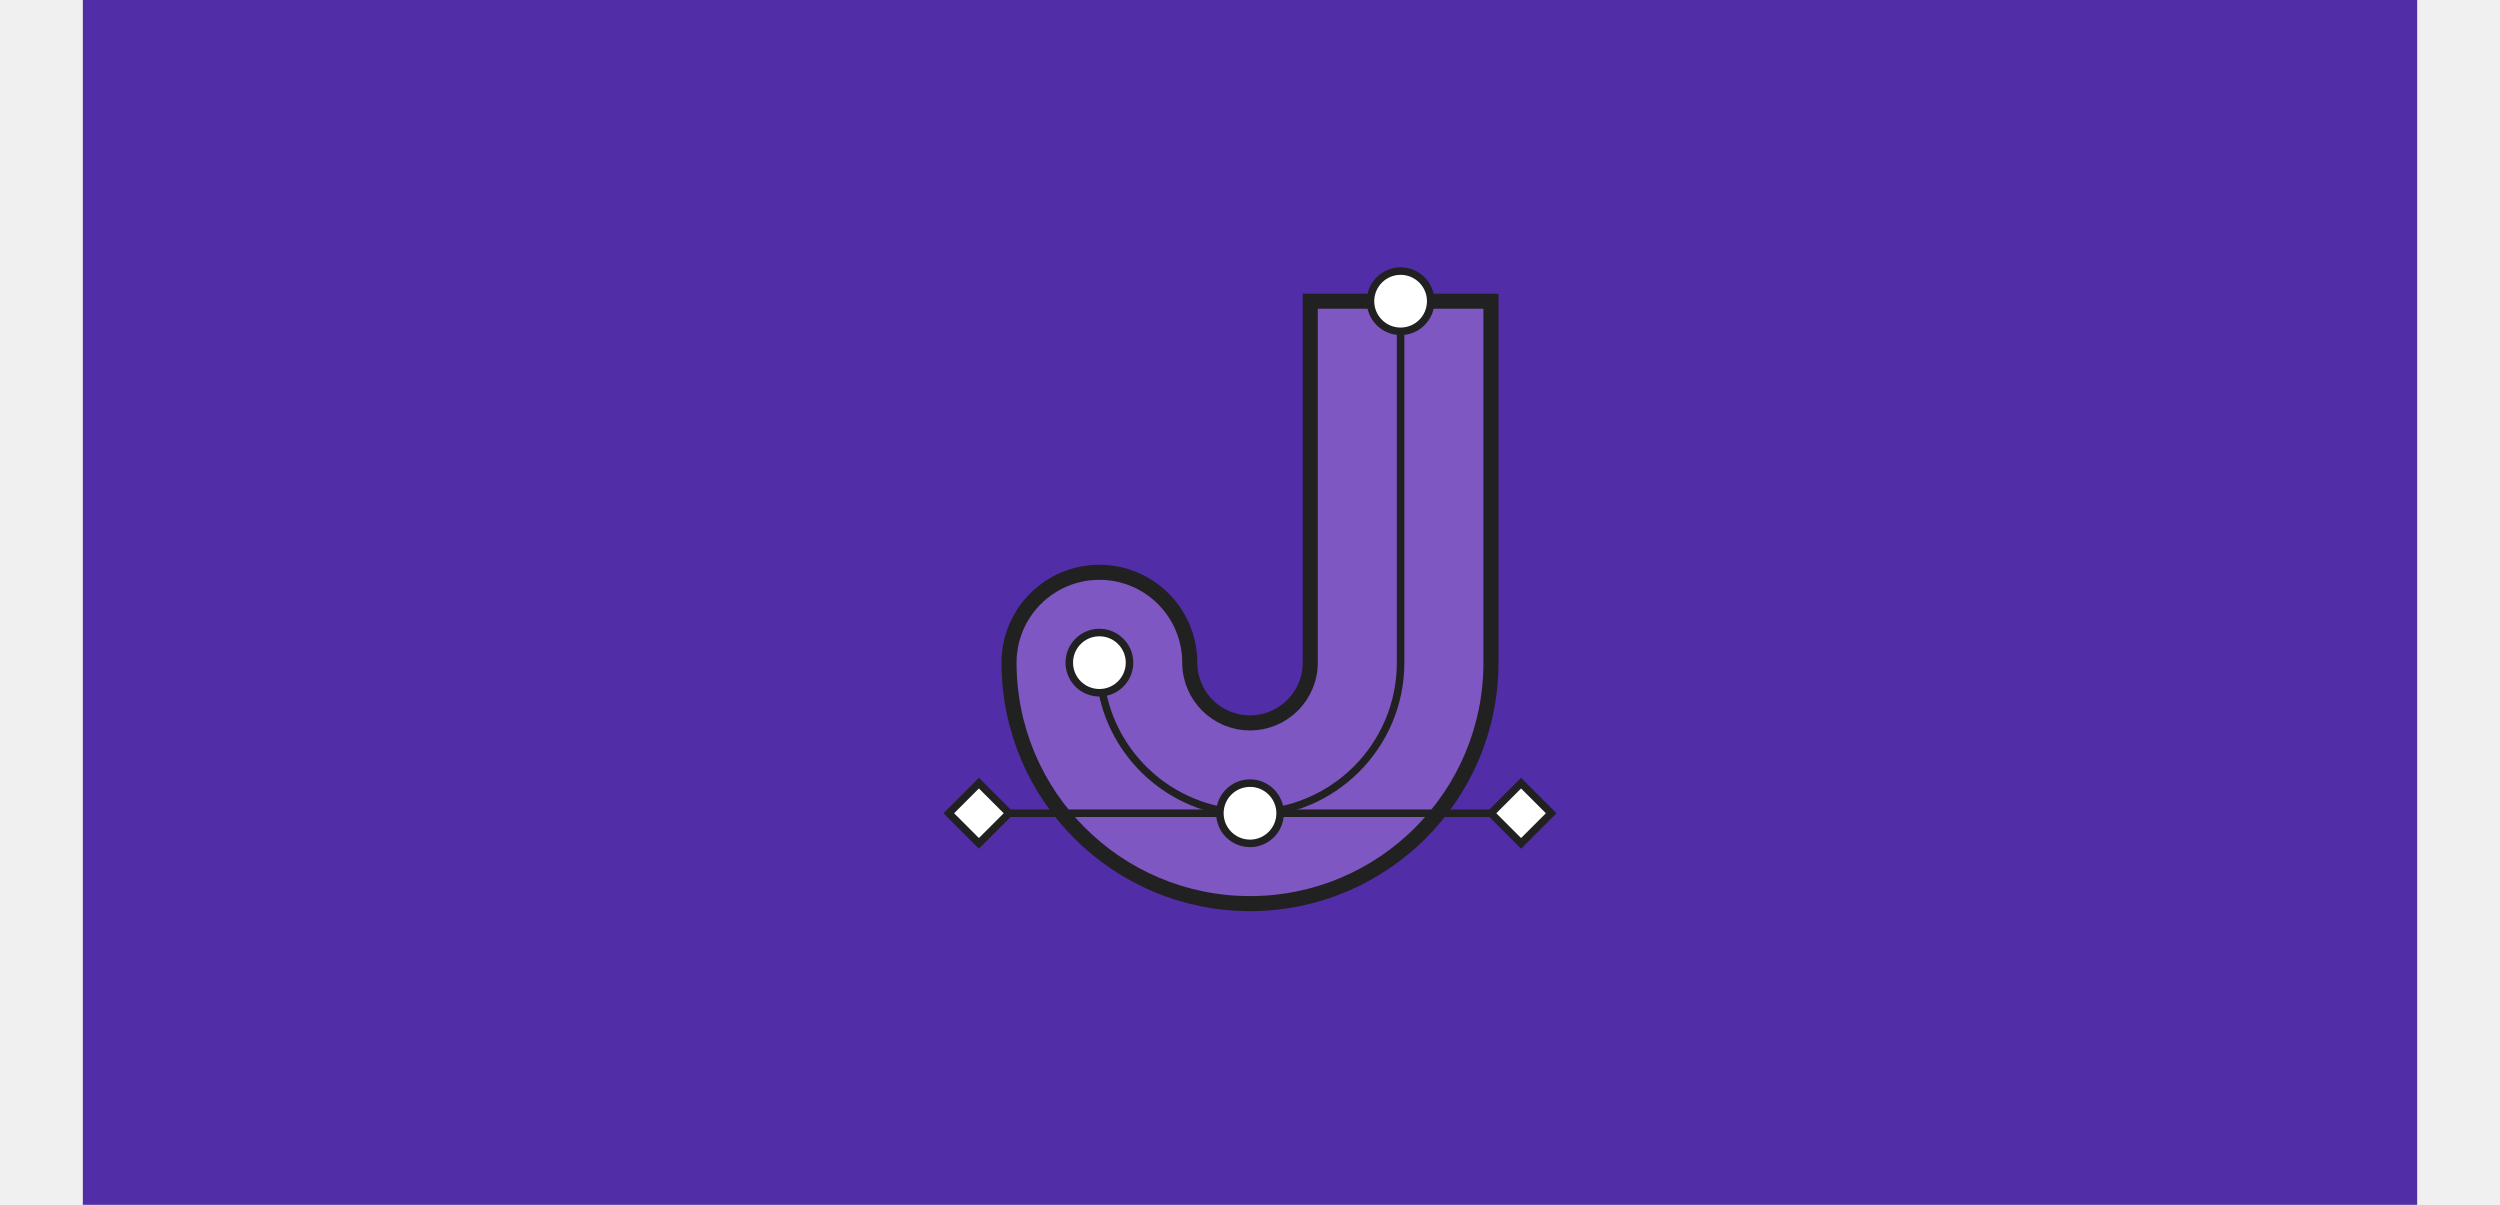
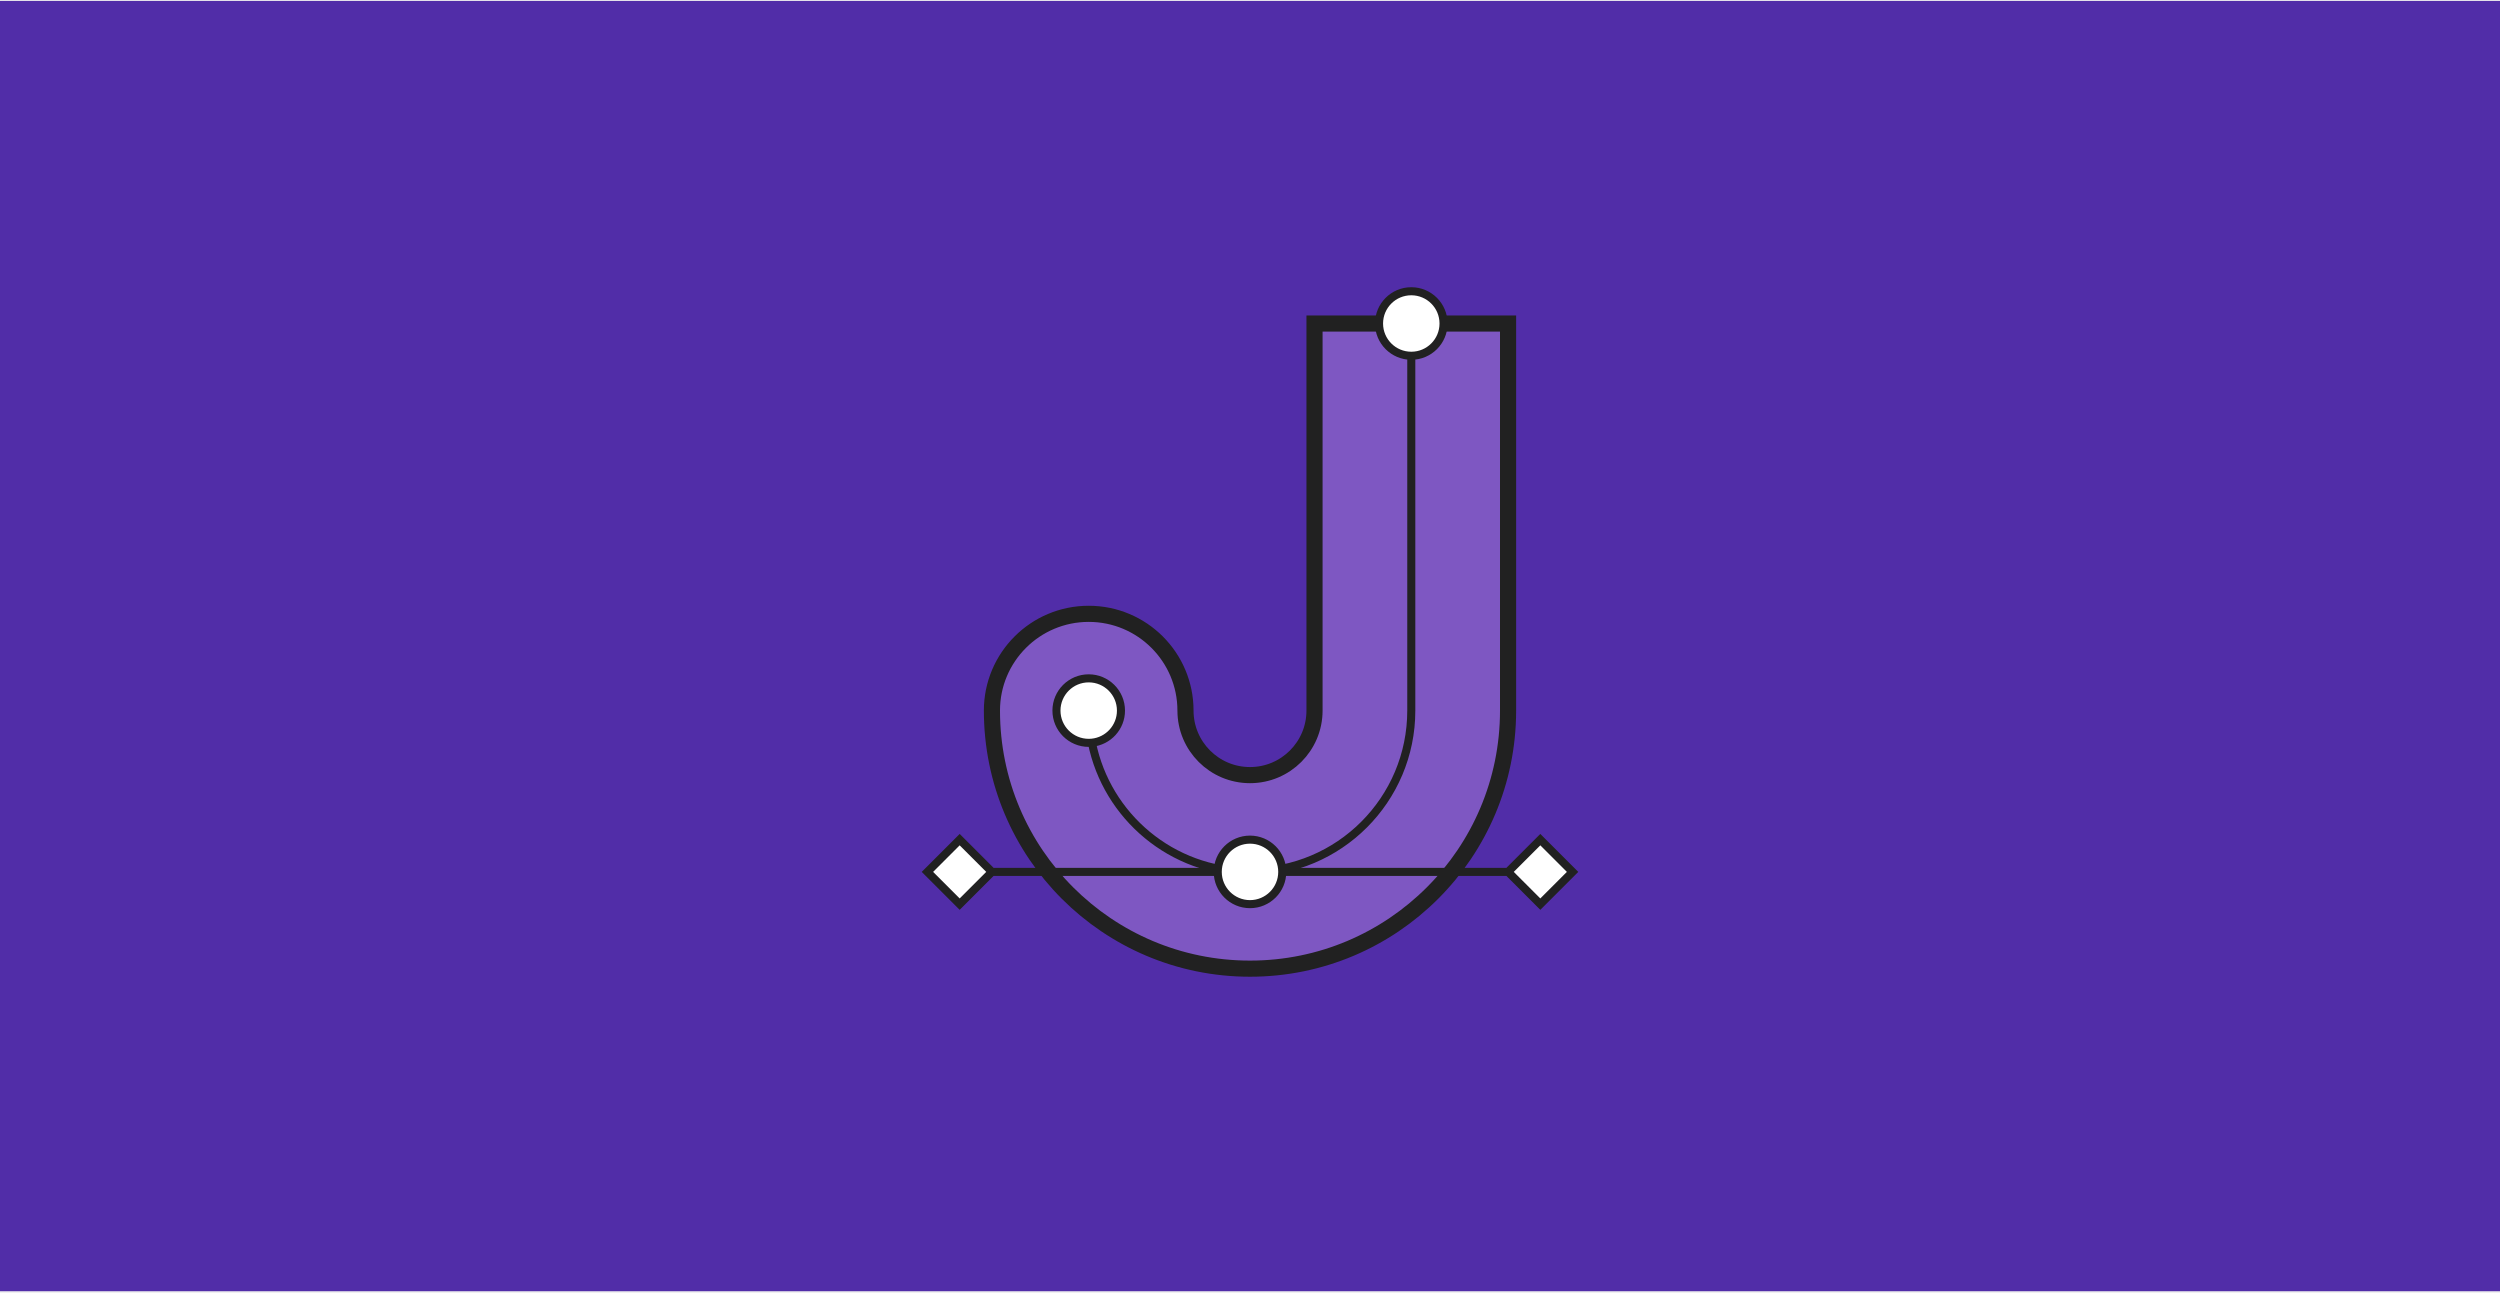
- <svg xmlns="http://www.w3.org/2000/svg" width="830" height="400" viewBox="0 0 620 320" fill="none">
+ <svg xmlns="http://www.w3.org/2000/svg" width="830" height="429" viewBox="0 0 620 320" fill="none">
  <rect width="620" height="320" fill="#512DA8" />
  <path fill-rule="evenodd" clip-rule="evenodd" d="M350 86C353.314 86 356 83.314 356 80H374V176C374 211.346 345.346 240 310 240C274.654 240 246 211.346 246 176C246 162.745 256.745 152 270 152C283.255 152 294 162.745 294 176C294 184.837 301.163 192 310 192C318.837 192 326 184.837 326 176V80H344C344 83.314 346.686 86 350 86Z" fill="#7E57C2" />
  <path fill-rule="evenodd" clip-rule="evenodd" d="M374 80V176C374 211.346 345.346 240 310 240C274.654 240 246 211.346 246 176C246 162.745 256.745 152 270 152C283.255 152 294 162.745 294 176C294 184.837 301.163 192 310 192C318.837 192 326 184.837 326 176V80H374Z" stroke="#212121" stroke-width="4" />
  <path d="M278 176C278 180.151 274.839 183.563 270.792 183.961C270.532 183.987 270.267 184 270 184C265.582 184 262 180.418 262 176C262 171.582 265.582 168 270 168C274.418 168 278 171.582 278 176Z" fill="white" />
  <path d="M358 80C358 84.418 354.418 88 350 88C345.582 88 342 84.418 342 80C342 75.582 345.582 72 350 72C354.418 72 358 75.582 358 80Z" fill="white" />
  <path d="M350 88V176C350 198.091 332.091 216 310 216C290.635 216 274.483 202.238 270.792 183.961M350 88C354.418 88 358 84.418 358 80C358 75.582 354.418 72 350 72C345.582 72 342 75.582 342 80C342 84.418 345.582 88 350 88ZM270.792 183.961C274.839 183.563 278 180.151 278 176C278 171.582 274.418 168 270 168C265.582 168 262 171.582 262 176C262 180.418 265.582 184 270 184C270.267 184 270.532 183.987 270.792 183.961Z" stroke="#212121" stroke-width="2" />
  <path d="M318 216C318 220.418 314.418 224 310 224C305.582 224 302 220.418 302 216C302 211.582 305.582 208 310 208C314.418 208 318 211.582 318 216Z" fill="white" />
  <path d="M382 208L374 216L382 224L390 216L382 208Z" fill="white" />
  <path d="M238 208L246 216L238 224L230 216L238 208Z" fill="white" />
  <path d="M318 216C318 220.418 314.418 224 310 224C305.582 224 302 220.418 302 216M318 216C318 211.582 314.418 208 310 208C305.582 208 302 211.582 302 216M318 216H374M302 216H246M374 216L382 208L390 216L382 224L374 216ZM246 216L238 208L230 216L238 224L246 216Z" stroke="#212121" stroke-width="2" />
</svg>
